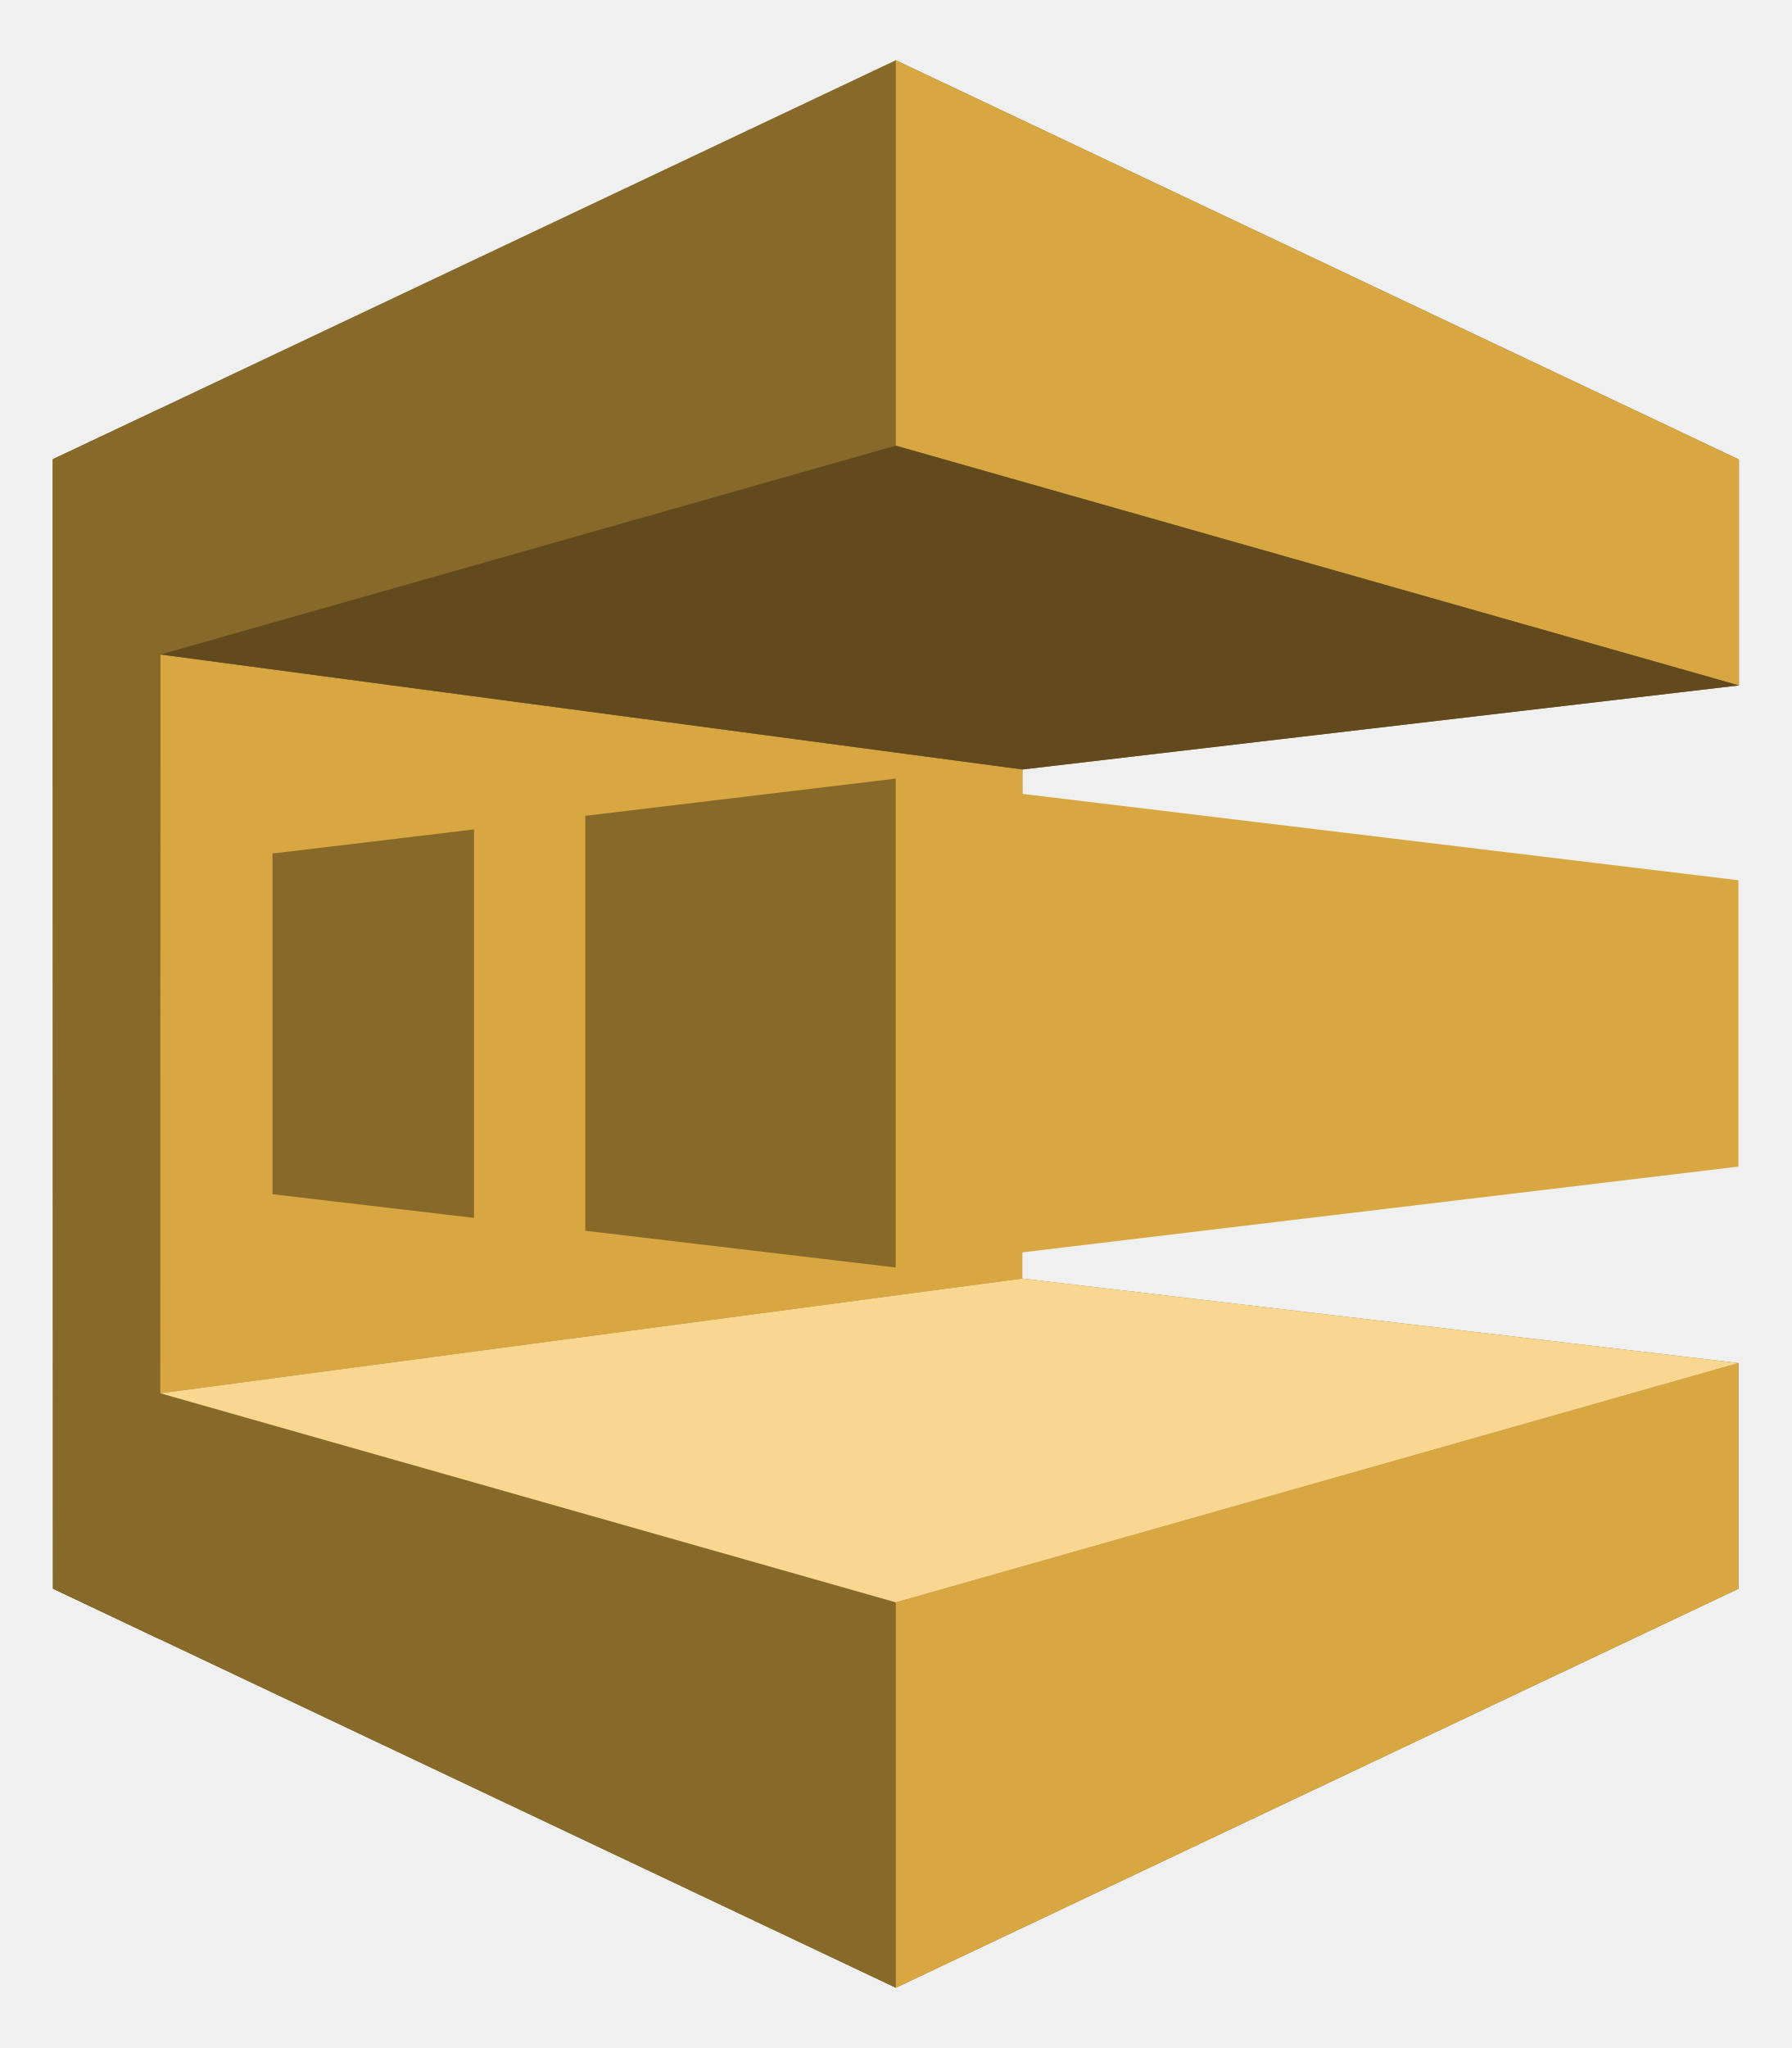
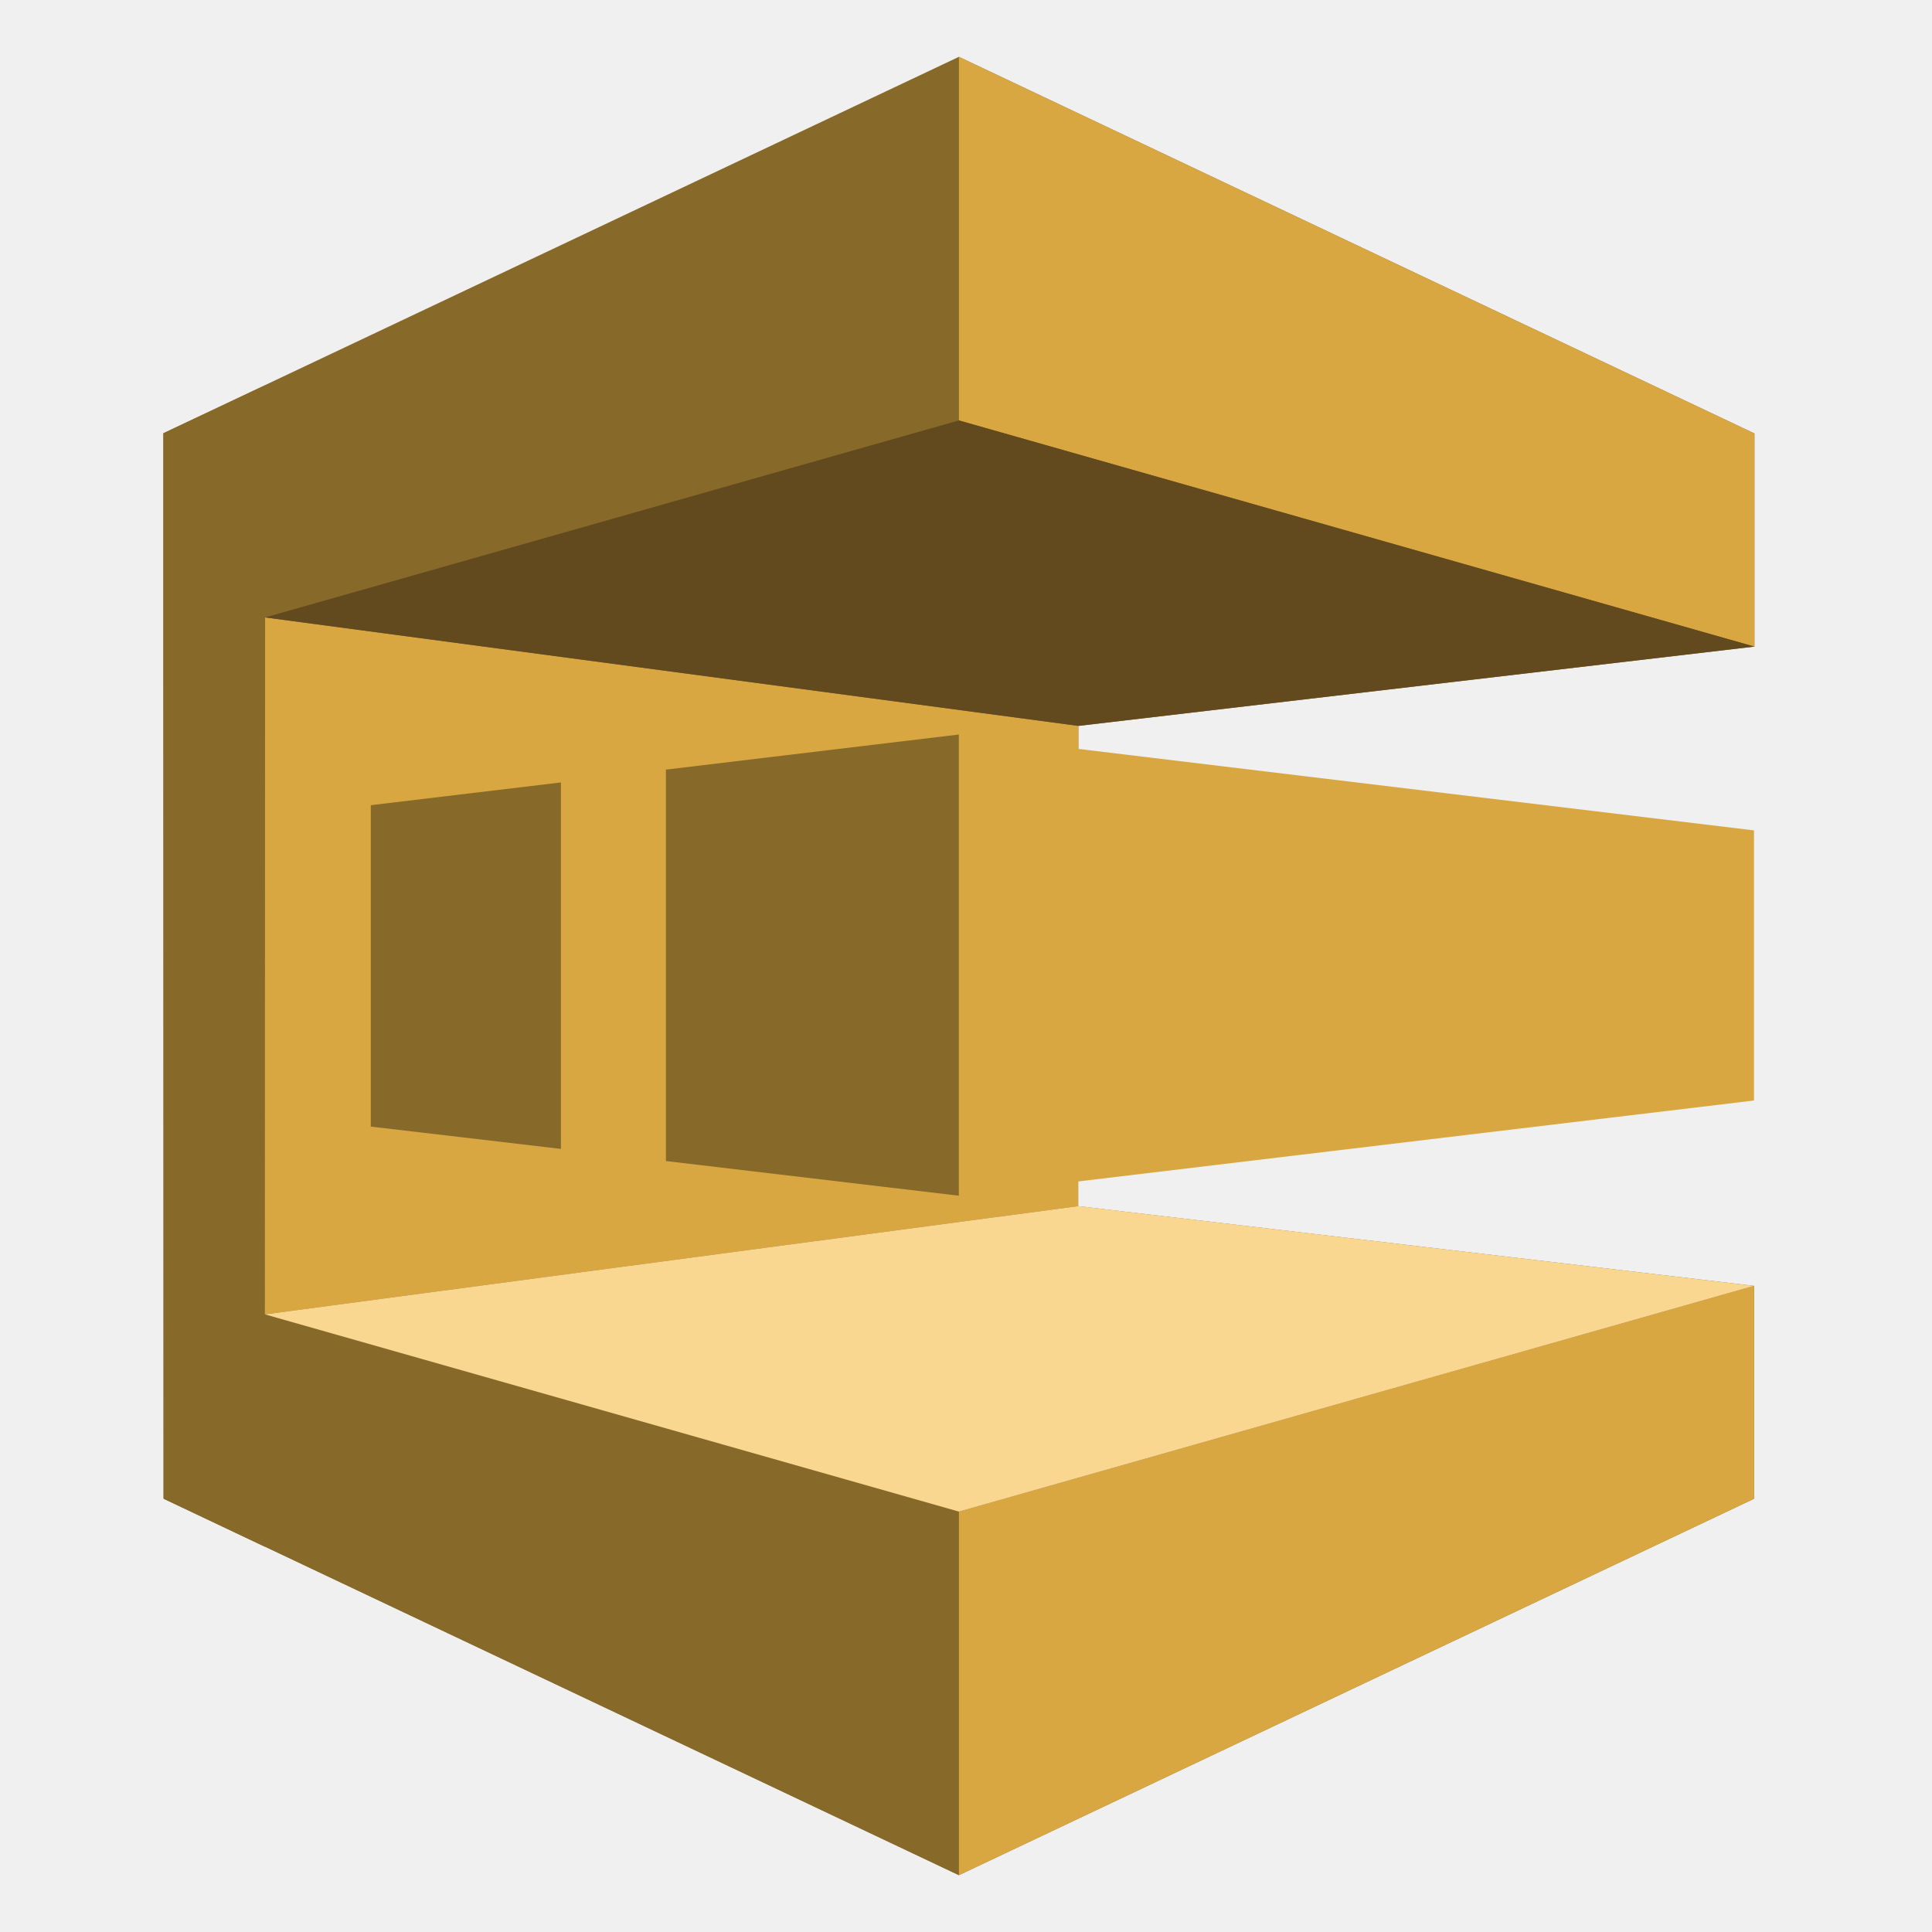
- <svg xmlns="http://www.w3.org/2000/svg" xmlns:xlink="http://www.w3.org/1999/xlink" viewBox="0 0 74.375 85" fill="#fff" fill-rule="evenodd" stroke="#000" stroke-linecap="round" stroke-linejoin="round">
+ <svg xmlns="http://www.w3.org/2000/svg" xmlns:xlink="http://www.w3.org/1999/xlink" viewBox="-5 0 85 85" fill="#fff" fill-rule="evenodd" stroke="#000" stroke-linecap="round" stroke-linejoin="round">
  <use xlink:href="#A" x="2.188" y="2.5" />
  <symbol id="A" overflow="visible">
    <g fill="#876929" stroke="none">
      <path d="M0 25.938L.021 63.44 35 80l34.98-16.56v-9.368l-29.745-3.508.02-21.127L70 25.948V16.57L35 0 0 16.56v9.378z" />
      <path d="M.021 54.062l34.98 9.942V80L.021 63.44v-9.378z" />
      <path d="M4.465 65.549L0 63.431V16.56l4.475-2.109-.01 51.098z" />
    </g>
    <path d="M40.255 50.564l-35.79 4.762.01-30.661 35.78 4.772v21.127zM70 25.948l-35-9.951V0l35 16.57v9.378zm-.02 28.124L35 64.004V80l34.98-16.56v-9.368z" stroke="none" fill="#d9a741" />
    <path d="M22.109 48.581l12.892 1.526V29.815L22.109 31.36v17.221zM9.125 47.065l8.365.982V31.924l-8.365 1.001v14.14z" stroke="none" fill="#876929" />
    <path d="M4.475 24.665L35 15.996l35 9.951-29.745 3.489-35.78-4.772z" fill="#624a1e" stroke="none" />
    <path d="M4.465 55.326L35 64.004l34.98-9.932-29.724-3.508-35.79 4.762z" fill="#fad791" stroke="none" />
    <path d="M69.98 45.918L35 50.107V29.815l34.98 4.218v11.885z" fill="#d9a741" stroke="none" />
  </symbol>
</svg>
